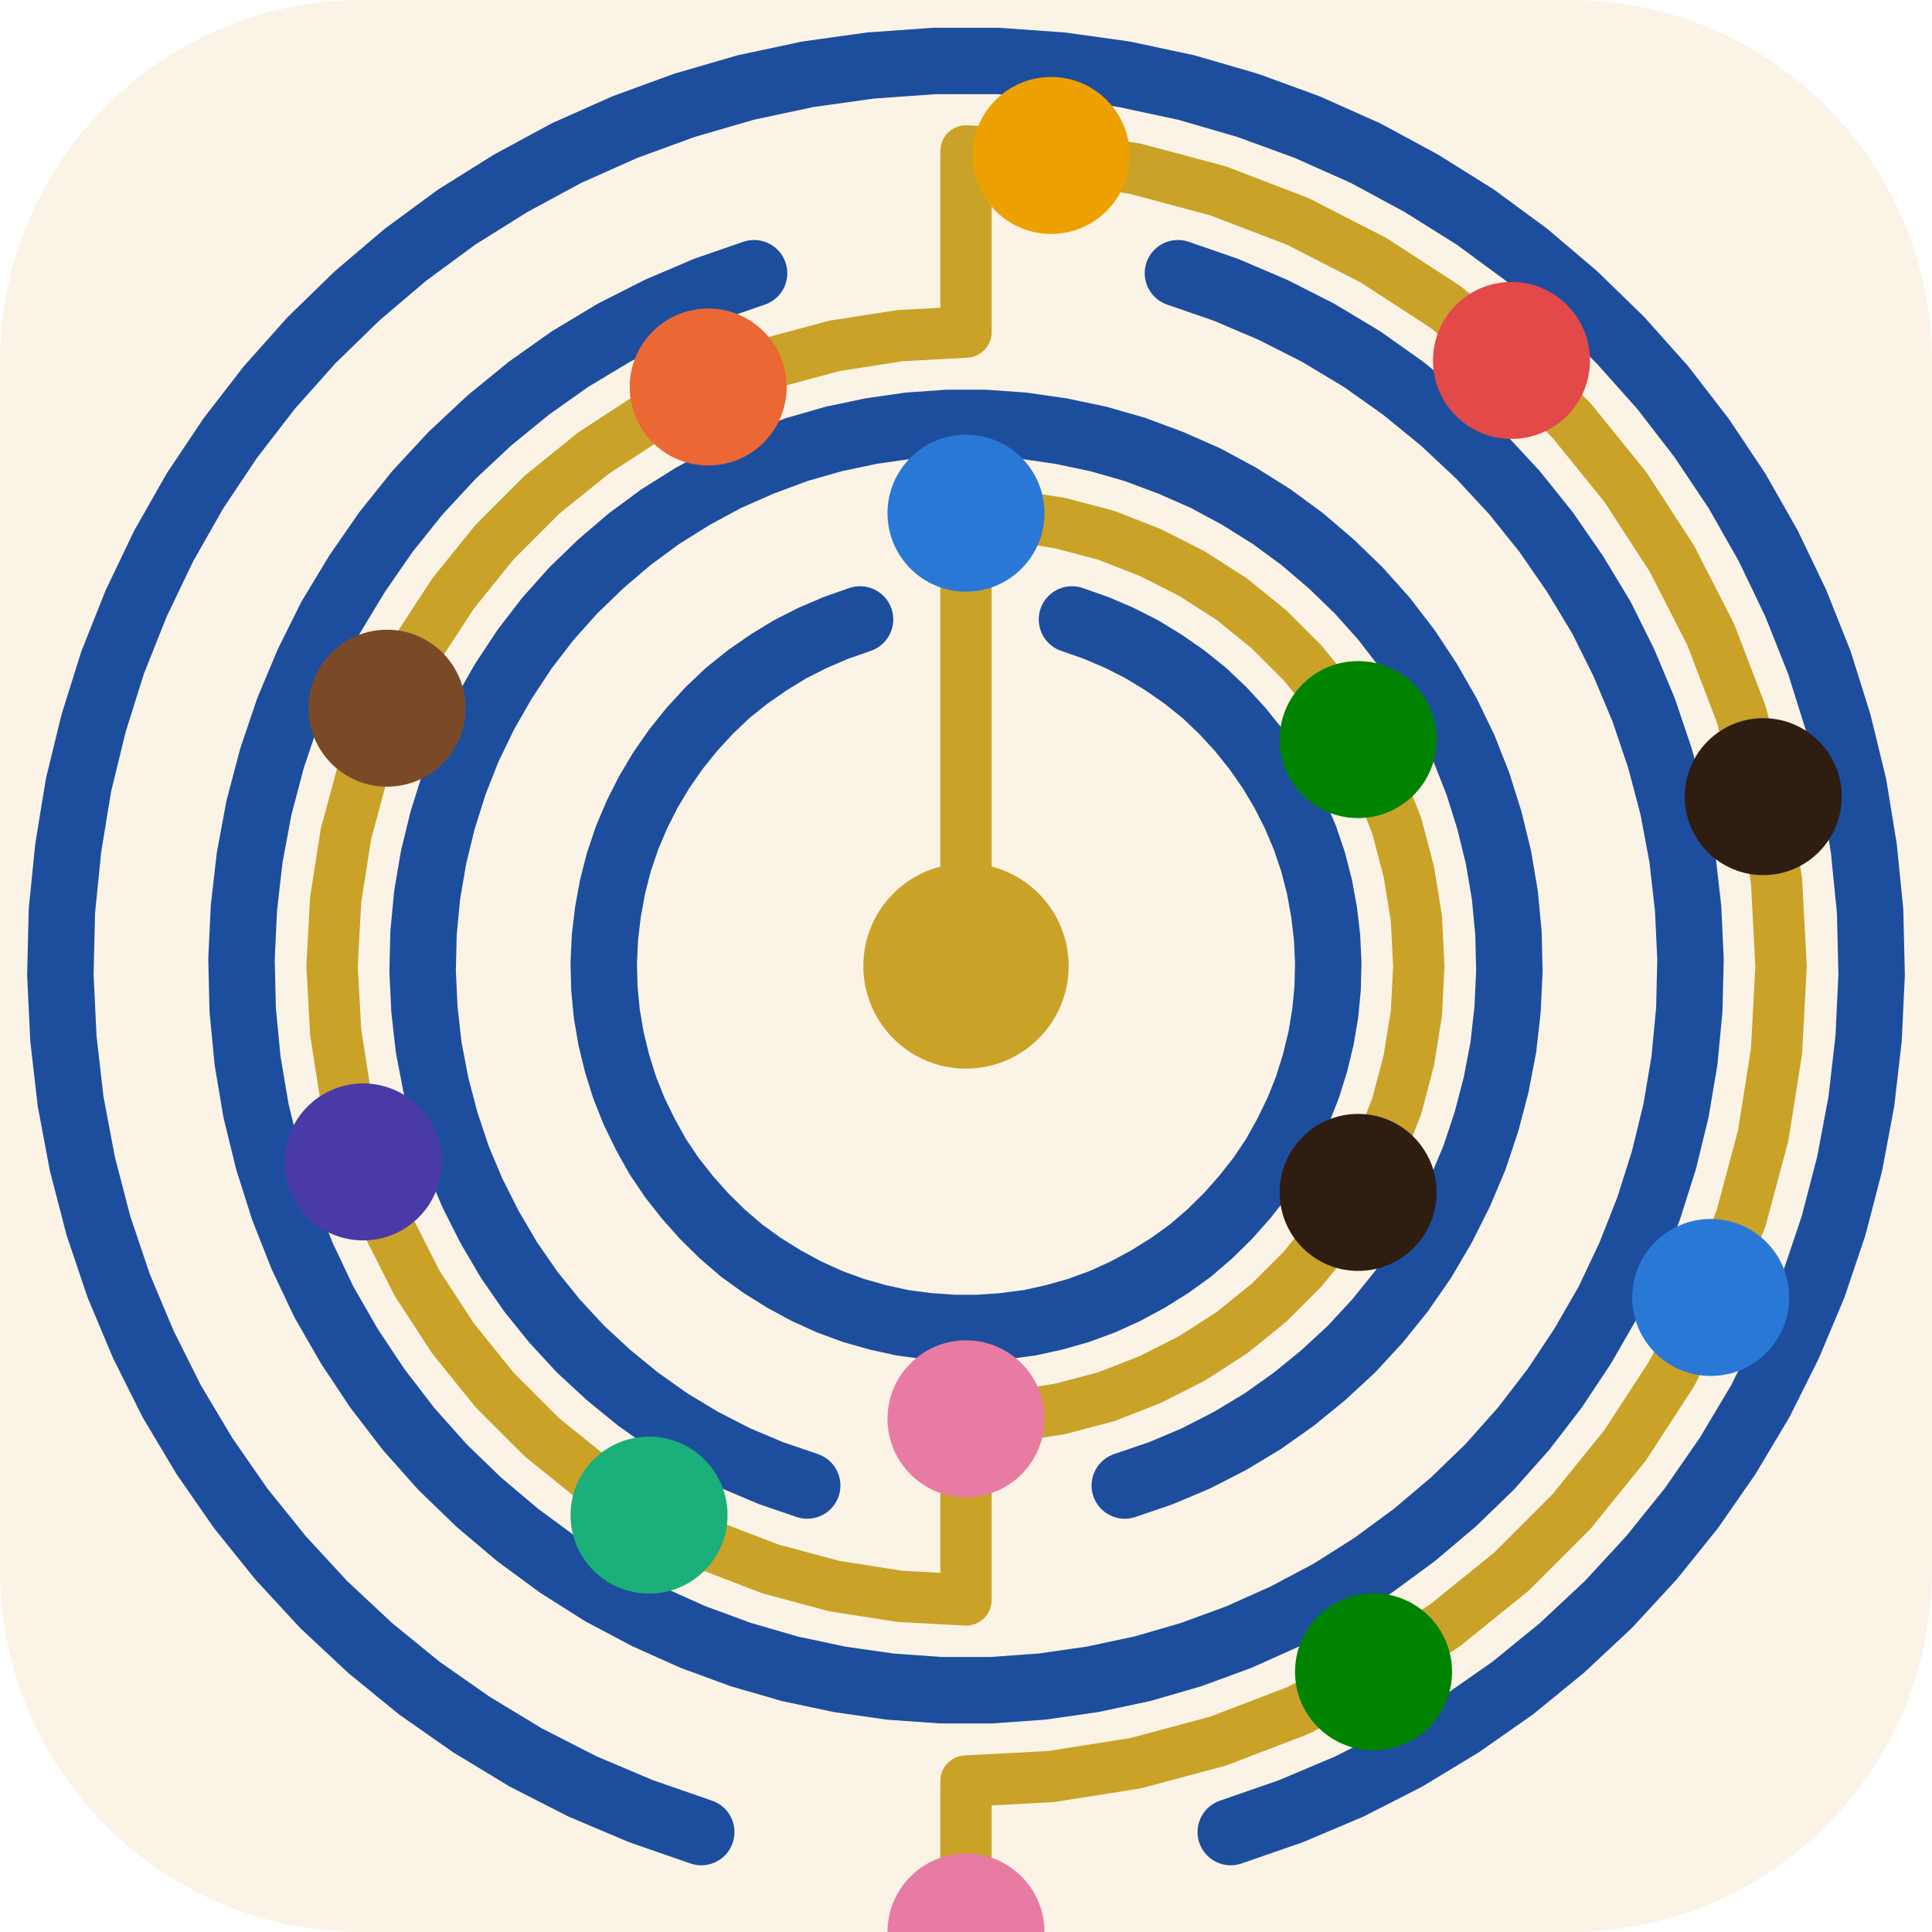
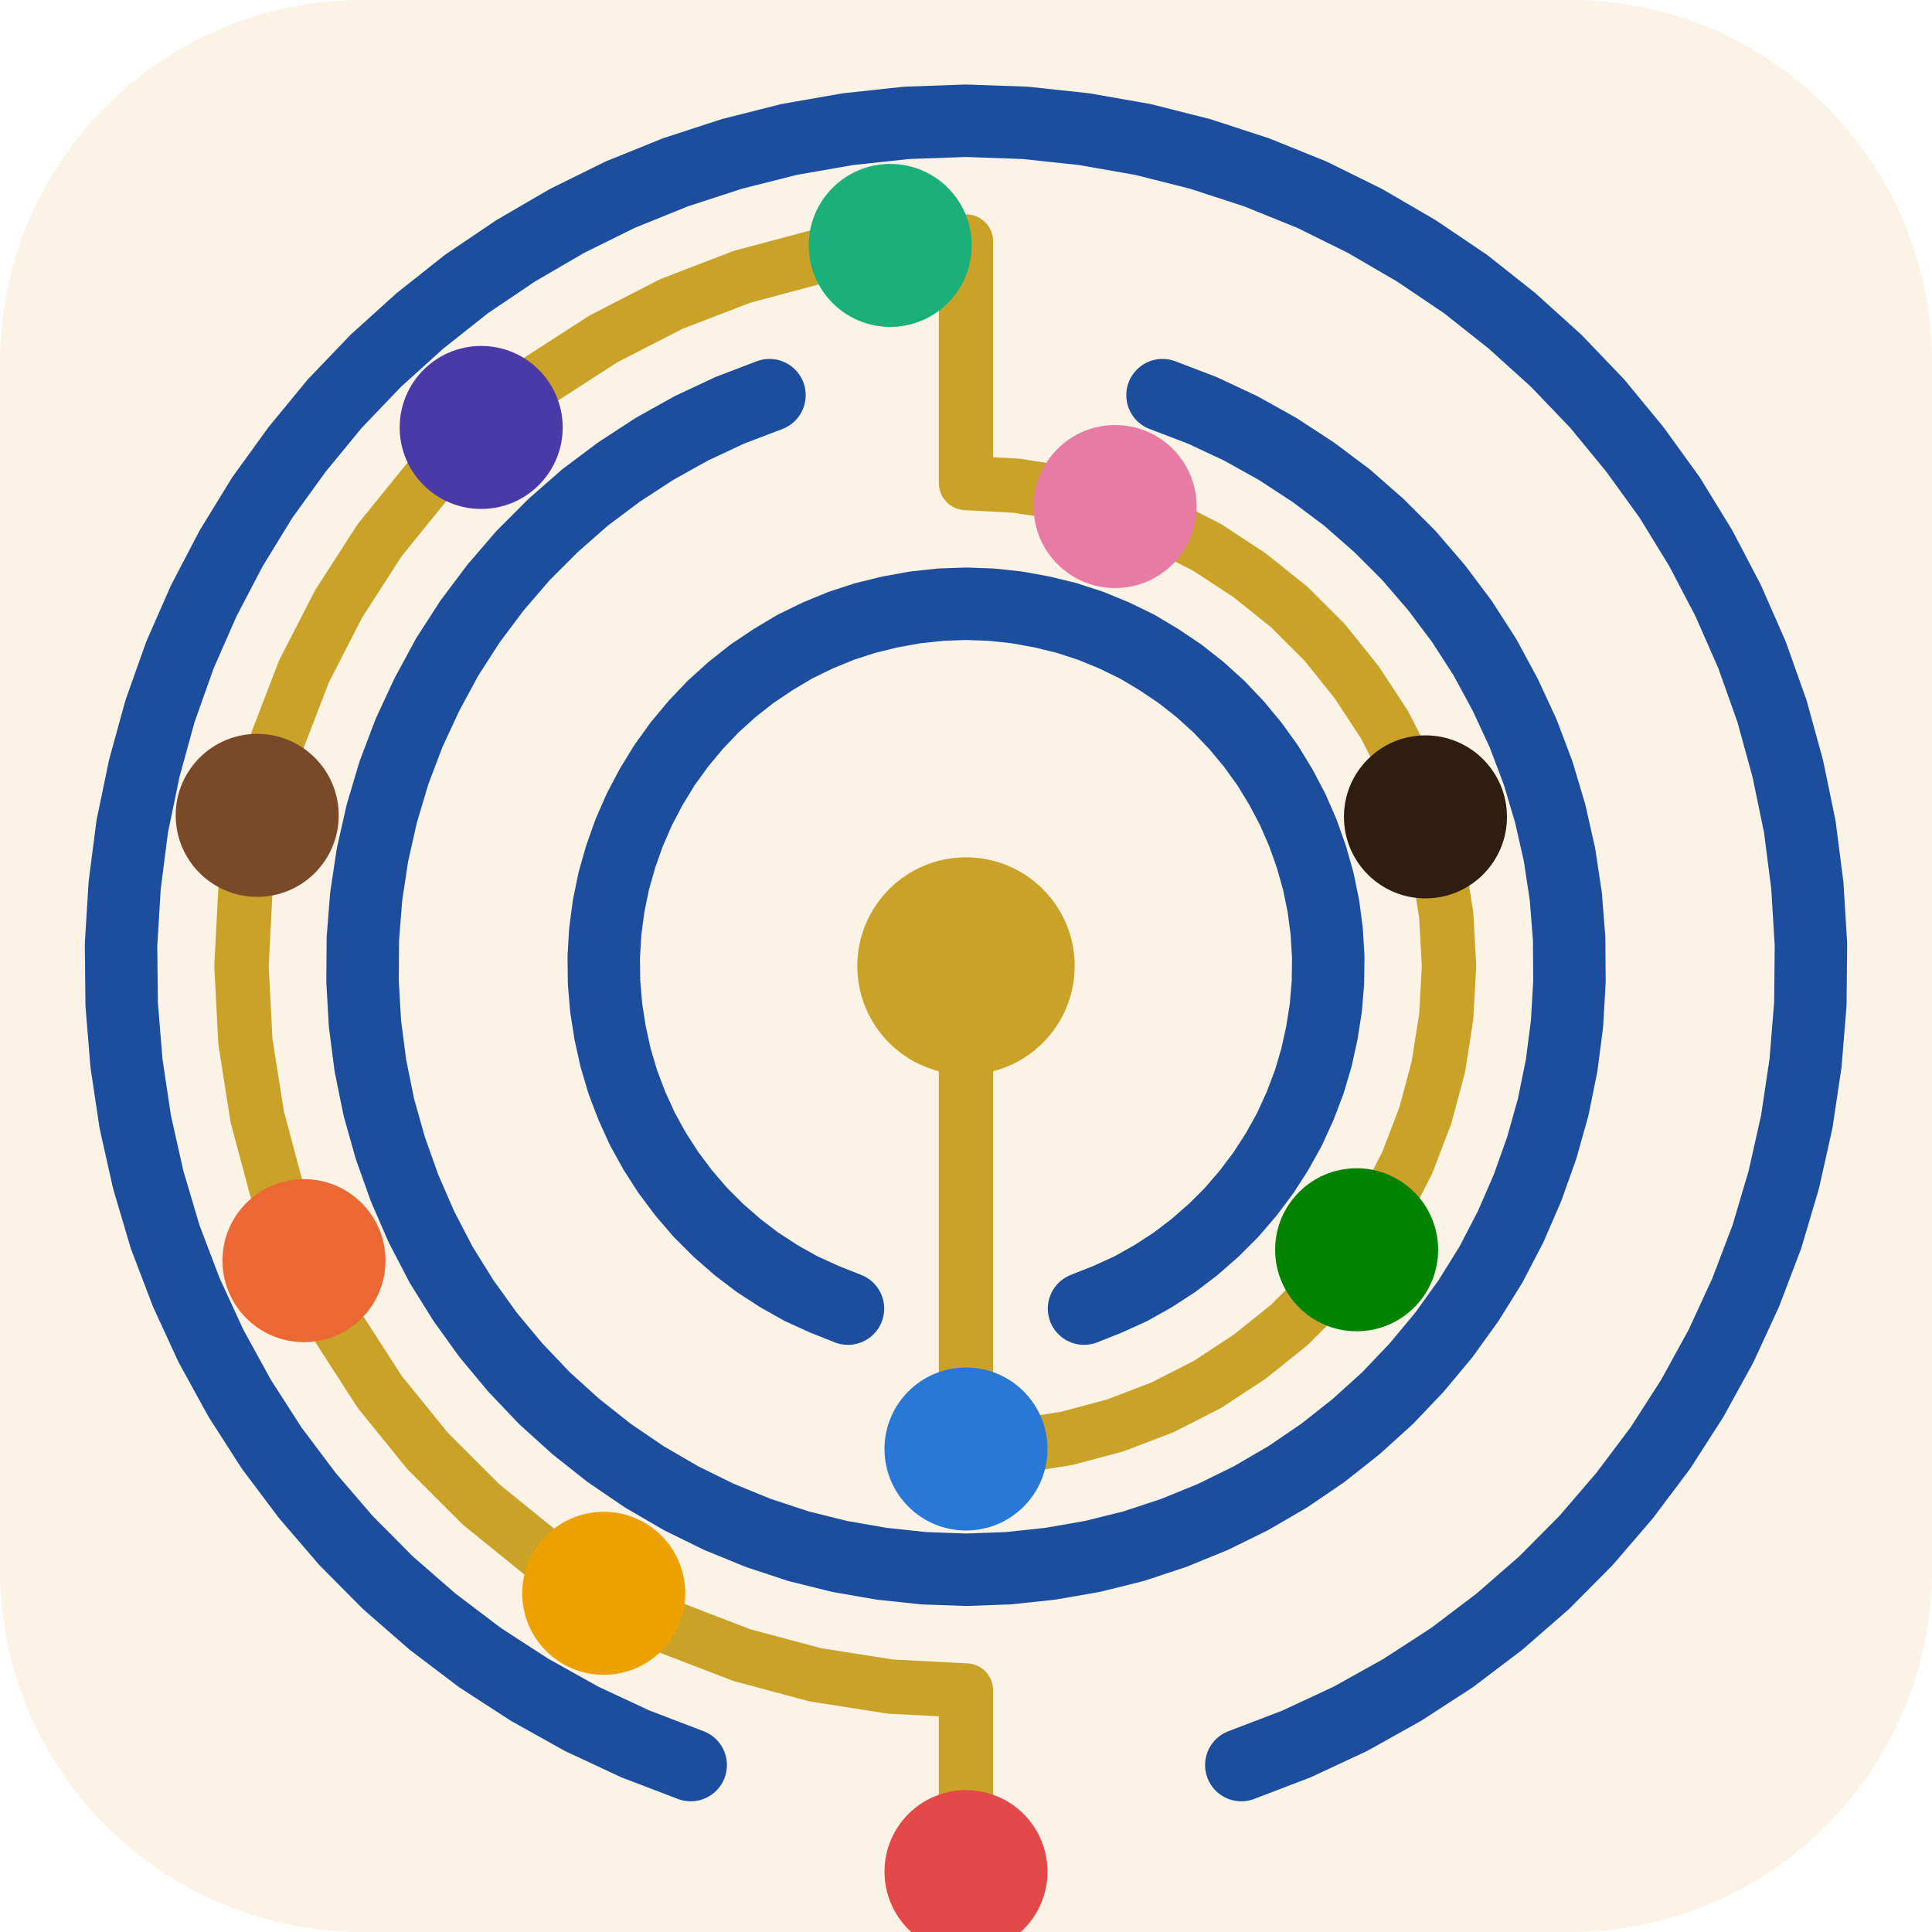
<svg xmlns="http://www.w3.org/2000/svg" viewBox="0 0 64 64">
  <style>
    .mm-bg{fill:#faf3e6}.mm-wall{stroke:#1d4e9e}
    @media (prefers-color-scheme:dark){.mm-bg{fill:#1f1827}.mm-wall{stroke:#8fb0ea}.mm-draw{stroke:#c9a227;stroke-width:0.6}}
  </style>
  <rect class="mm-bg" width="64" height="64" rx="12" />
-   <polyline class="mm-wall" points="35.51,20.52 36.31,20.80 37.08,21.13 37.83,21.51 38.55,21.95 39.24,22.43 39.90,22.96 40.51,23.54 41.08,24.16 41.61,24.82 42.09,25.51 42.52,26.23 42.90,26.98 43.23,27.76 43.50,28.56 43.71,29.38 43.86,30.20 43.96,31.04 44.00,31.88 43.98,32.73 43.90,33.57 43.76,34.40 43.56,35.22 43.31,36.02 43.00,36.80 42.63,37.56 42.22,38.30 41.75,39.00 41.23,39.66 40.67,40.29 40.07,40.88 39.43,41.43 38.75,41.92 38.03,42.37 37.29,42.77 36.52,43.12 35.73,43.41 34.92,43.64 34.10,43.82 33.26,43.93 32.42,43.99 31.58,43.99 30.74,43.93 29.90,43.82 29.08,43.64 28.27,43.41 27.48,43.12 26.71,42.77 25.97,42.37 25.25,41.92 24.57,41.43 23.93,40.88 23.33,40.29 22.77,39.66 22.25,39.00 21.78,38.30 21.37,37.56 21.00,36.80 20.69,36.02 20.44,35.22 20.24,34.40 20.10,33.57 20.02,32.73 20.00,31.88 20.04,31.04 20.14,30.20 20.29,29.38 20.50,28.56 20.77,27.76 21.10,26.98 21.48,26.23 21.91,25.51 22.39,24.82 22.92,24.16 23.49,23.54 24.10,22.96 24.76,22.43 25.45,21.95 26.17,21.51 26.92,21.13 27.69,20.80 28.49,20.52" fill="none" stroke-width="2.2" stroke-linecap="round" stroke-linejoin="round" />
-   <polyline class="mm-wall" points="26.74,49.21 25.54,48.80 24.38,48.31 23.25,47.73 22.17,47.08 21.14,46.35 20.16,45.55 19.23,44.69 18.37,43.76 17.58,42.78 16.86,41.74 16.22,40.65 15.65,39.52 15.16,38.36 14.76,37.16 14.44,35.94 14.20,34.69 14.06,33.44 14.00,32.17 14.03,30.91 14.15,29.65 14.36,28.41 14.66,27.18 15.04,25.97 15.50,24.80 16.05,23.66 16.68,22.56 17.38,21.50 18.15,20.50 18.99,19.56 19.90,18.68 20.86,17.86 21.88,17.11 22.95,16.44 24.06,15.84 25.22,15.33 26.40,14.89 27.62,14.54 28.86,14.28 30.11,14.10 31.37,14.01 32.63,14.01 33.89,14.10 35.14,14.28 36.38,14.54 37.60,14.89 38.78,15.33 39.94,15.84 41.05,16.44 42.12,17.11 43.14,17.86 44.10,18.68 45.01,19.56 45.85,20.50 46.62,21.50 47.32,22.56 47.95,23.66 48.50,24.80 48.96,25.97 49.34,27.18 49.64,28.41 49.85,29.65 49.97,30.91 50.00,32.17 49.94,33.44 49.80,34.69 49.56,35.94 49.24,37.16 48.84,38.36 48.35,39.52 47.78,40.65 47.14,41.74 46.42,42.78 45.63,43.76 44.77,44.69 43.84,45.55 42.86,46.35 41.83,47.08 40.75,47.73 39.62,48.31 38.46,48.80 37.26,49.21" fill="none" stroke-width="2.2" stroke-linecap="round" stroke-linejoin="round" />
-   <polyline class="mm-wall" points="39.02,9.05 40.61,9.60 42.16,10.26 43.66,11.02 45.11,11.89 46.48,12.86 47.79,13.93 49.02,15.08 50.17,16.32 51.22,17.63 52.18,19.02 53.05,20.46 53.80,21.97 54.45,23.52 54.99,25.12 55.42,26.75 55.73,28.41 55.92,30.08 56.00,31.77 55.96,33.45 55.80,35.13 55.52,36.79 55.12,38.43 54.61,40.04 53.99,41.61 53.27,43.13 52.43,44.59 51.50,45.99 50.47,47.33 49.35,48.59 48.14,49.76 46.85,50.85 45.49,51.85 44.07,52.75 42.58,53.54 41.04,54.23 39.46,54.81 37.84,55.28 36.19,55.63 34.52,55.87 32.84,55.99 31.16,55.99 29.48,55.87 27.81,55.63 26.16,55.28 24.54,54.81 22.96,54.23 21.42,53.54 19.93,52.75 18.51,51.85 17.15,50.85 15.86,49.76 14.65,48.59 13.53,47.33 12.50,45.99 11.57,44.59 10.73,43.13 10.01,41.61 9.39,40.04 8.88,38.43 8.48,36.79 8.20,35.13 8.04,33.45 8.00,31.77 8.08,30.08 8.27,28.41 8.58,26.75 9.01,25.12 9.55,23.52 10.20,21.97 10.95,20.46 11.82,19.02 12.78,17.63 13.83,16.32 14.98,15.08 16.21,13.93 17.52,12.86 18.89,11.89 20.34,11.02 21.84,10.26 23.39,9.60 24.98,9.05" fill="none" stroke-width="2.2" stroke-linecap="round" stroke-linejoin="round" />
-   <polyline class="mm-wall" points="23.23,60.69 21.24,60.00 19.30,59.18 17.42,58.22 15.62,57.13 13.89,55.92 12.26,54.59 10.72,53.15 9.29,51.60 7.97,49.96 6.77,48.23 5.69,46.42 4.75,44.54 3.93,42.59 3.26,40.60 2.73,38.56 2.34,36.49 2.10,34.40 2.00,32.29 2.05,30.18 2.26,28.09 2.60,26.01 3.10,23.96 3.73,21.95 4.51,19.99 5.42,18.09 6.46,16.26 7.63,14.51 8.92,12.84 10.32,11.27 11.83,9.80 13.43,8.44 15.13,7.19 16.92,6.07 18.77,5.07 20.70,4.21 22.67,3.49 24.70,2.90 26.76,2.46 28.84,2.17 30.95,2.02 33.05,2.02 35.16,2.17 37.24,2.46 39.30,2.90 41.33,3.49 43.30,4.21 45.23,5.07 47.08,6.07 48.87,7.19 50.57,8.44 52.17,9.80 53.68,11.27 55.08,12.84 56.37,14.51 57.54,16.26 58.58,18.09 59.49,19.99 60.27,21.95 60.90,23.96 61.40,26.01 61.74,28.09 61.95,30.18 62.00,32.29 61.90,34.40 61.66,36.49 61.27,38.56 60.74,40.60 60.07,42.59 59.25,44.54 58.31,46.42 57.23,48.23 56.03,49.96 54.71,51.60 53.28,53.15 51.74,54.59 50.11,55.92 48.38,57.13 46.58,58.22 44.70,59.18 42.76,60.00 40.77,60.69" fill="none" stroke-width="2.2" stroke-linecap="round" stroke-linejoin="round" />
-   <polyline class="mm-thread" points="32.00,32.00 32.00,17.00 32.00,17.00 33.57,17.08 35.12,17.33 36.64,17.73 38.10,18.30 39.50,19.01 40.82,19.86 42.04,20.85 43.15,21.96 44.14,23.18 44.99,24.50 45.70,25.90 46.27,27.36 46.67,28.88 46.92,30.43 47.00,32.00 46.92,33.57 46.67,35.12 46.27,36.64 45.70,38.10 44.99,39.50 44.14,40.82 43.15,42.04 42.04,43.15 40.82,44.14 39.50,44.99 38.10,45.70 36.64,46.27 35.12,46.67 33.57,46.92 32.00,47.00 32.00,53.00 32.00,53.00 29.80,52.88 27.63,52.54 25.51,51.97 23.46,51.18 21.50,50.19 19.66,48.99 17.95,47.61 16.39,46.05 15.01,44.34 13.81,42.50 12.82,40.54 12.03,38.49 11.46,36.37 11.12,34.20 11.00,32.00 11.12,29.80 11.46,27.63 12.03,25.51 12.82,23.46 13.81,21.50 15.01,19.66 16.39,17.95 17.95,16.39 19.66,15.01 21.50,13.81 23.46,12.82 25.51,12.03 27.63,11.46 29.80,11.12 32.00,11.00 32.00,5.00 32.00,5.00 34.82,5.15 37.61,5.59 40.34,6.32 42.98,7.33 45.50,8.62 47.87,10.16 50.07,11.94 52.06,13.93 53.84,16.13 55.38,18.50 56.67,21.02 57.68,23.66 58.41,26.39 58.85,29.18 59.00,32.00 58.85,34.82 58.41,37.61 57.68,40.34 56.67,42.98 55.38,45.50 53.84,47.87 52.06,50.07 50.07,52.06 47.87,53.84 45.50,55.38 42.98,56.67 40.34,57.68 37.61,58.41 34.82,58.85 32.00,59.00 32.00,64.00" fill="none" stroke="#c9a227" stroke-width="1.7" stroke-linecap="round" stroke-linejoin="round" />
-   <circle cx="32.00" cy="17.00" r="2.6" fill="#2a78d6" />
-   <circle cx="44.99" cy="24.50" r="2.6" fill="#008300" />
-   <circle class="mm-draw" cx="44.99" cy="39.50" r="2.6" fill="#2e1d10" />
-   <circle cx="32.00" cy="47.00" r="2.6" fill="#e87ba4" />
-   <circle cx="21.50" cy="50.19" r="2.6" fill="#1baf7a" />
-   <circle cx="12.03" cy="38.49" r="2.6" fill="#4a3aa7" />
-   <circle class="mm-draw" cx="12.82" cy="23.46" r="2.6" fill="#7a4a28" />
-   <circle cx="23.46" cy="12.82" r="2.6" fill="#eb6834" />
-   <circle cx="34.82" cy="5.15" r="2.6" fill="#eda100" />
-   <circle cx="50.07" cy="11.94" r="2.6" fill="#e34948" />
-   <circle class="mm-draw" cx="58.41" cy="26.39" r="2.6" fill="#2e1d10" />
-   <circle cx="56.67" cy="42.98" r="2.6" fill="#2a78d6" />
-   <circle cx="45.50" cy="55.38" r="2.6" fill="#008300" />
-   <circle cx="32.00" cy="64.00" r="2.6" fill="#e87ba4" />
-   <circle cx="32" cy="32" r="3.4" fill="#c9a227" />
+   <polyline class="mm-wall" points="28.09,43.35 27.31,43.04 26.54,42.69 25.81,42.28 25.10,41.82 24.43,41.31 23.79,40.75 23.20,40.16 22.65,39.52 22.14,38.84 21.69,38.14 21.28,37.40 20.93,36.63 20.63,35.84 20.39,35.03 20.21,34.21 20.08,33.38 20.01,32.54 20.00,31.70 20.05,30.86 20.16,30.02 20.33,29.19 20.56,28.38 20.84,27.59 21.18,26.81 21.57,26.07 22.01,25.35 22.50,24.67 23.04,24.02 23.62,23.41 24.25,22.84 24.91,22.32 25.61,21.85 26.33,21.42 27.09,21.05 27.87,20.73 28.67,20.47 29.49,20.27 30.32,20.12 31.16,20.03 32.00,20.00 32.84,20.03 33.68,20.12 34.51,20.27 35.33,20.47 36.13,20.73 36.91,21.05 37.67,21.42 38.39,21.85 39.09,22.32 39.75,22.84 40.38,23.41 40.96,24.02 41.50,24.67 41.99,25.35 42.43,26.07 42.82,26.81 43.16,27.59 43.44,28.38 43.67,29.19 43.84,30.02 43.95,30.86 44.00,31.70 43.99,32.54 43.92,33.38 43.79,34.21 43.61,35.03 43.37,35.84 43.07,36.63 42.72,37.40 42.31,38.14 41.86,38.84 41.35,39.52 40.80,40.16 40.21,40.75 39.57,41.31 38.90,41.82 38.19,42.28 37.46,42.69 36.69,43.04 35.91,43.35" fill="none" stroke-width="2.4" stroke-linecap="round" stroke-linejoin="round" />
+   <polyline class="mm-wall" points="38.51,13.09 39.82,13.59 41.10,14.19 42.32,14.87 43.50,15.64 44.62,16.48 45.68,17.41 46.67,18.40 47.59,19.47 48.43,20.59 49.19,21.77 49.86,23.01 50.45,24.28 50.95,25.60 51.35,26.94 51.66,28.31 51.87,29.70 51.98,31.10 51.99,32.51 51.91,33.91 51.73,35.30 51.45,36.68 51.07,38.03 50.60,39.35 50.04,40.64 49.39,41.89 48.65,43.08 47.83,44.22 46.93,45.30 45.96,46.32 44.92,47.26 43.82,48.13 42.66,48.92 41.44,49.63 40.18,50.25 38.88,50.78 37.55,51.22 36.18,51.56 34.80,51.80 33.40,51.95 32.00,52.00 30.60,51.95 29.20,51.80 27.82,51.56 26.45,51.22 25.12,50.78 23.82,50.25 22.56,49.63 21.34,48.92 20.18,48.13 19.08,47.26 18.04,46.32 17.07,45.30 16.17,44.22 15.35,43.08 14.61,41.89 13.96,40.64 13.40,39.35 12.93,38.03 12.55,36.68 12.27,35.30 12.09,33.91 12.01,32.51 12.02,31.10 12.13,29.70 12.34,28.31 12.65,26.94 13.05,25.60 13.55,24.28 14.14,23.01 14.81,21.77 15.57,20.59 16.41,19.47 17.33,18.40 18.32,17.41 19.38,16.48 20.50,15.64 21.68,14.87 22.90,14.19 24.18,13.59 25.49,13.09" fill="none" stroke-width="2.4" stroke-linecap="round" stroke-linejoin="round" />
+   <polyline class="mm-wall" points="22.88,58.47 21.05,57.77 19.27,56.94 17.55,55.98 15.90,54.91 14.33,53.72 12.85,52.43 11.46,51.03 10.18,49.54 9.00,47.97 7.94,46.32 6.99,44.59 6.17,42.81 5.47,40.97 4.91,39.08 4.48,37.16 4.19,35.22 4.03,33.26 4.01,31.29 4.13,29.33 4.38,27.38 4.78,25.45 5.30,23.56 5.96,21.70 6.75,19.90 7.66,18.16 8.69,16.48 9.84,14.89 11.09,13.37 12.45,11.95 13.91,10.63 15.45,9.41 17.08,8.31 18.78,7.32 20.54,6.45 22.37,5.71 24.24,5.10 26.14,4.62 28.08,4.28 30.03,4.07 32.00,4.00 33.97,4.07 35.92,4.28 37.86,4.62 39.76,5.10 41.63,5.71 43.46,6.45 45.22,7.32 46.92,8.31 48.55,9.41 50.09,10.63 51.55,11.95 52.91,13.37 54.16,14.89 55.31,16.48 56.34,18.16 57.25,19.90 58.04,21.70 58.70,23.56 59.22,25.45 59.62,27.38 59.87,29.33 59.99,31.29 59.97,33.26 59.81,35.22 59.52,37.16 59.09,39.08 58.53,40.97 57.83,42.81 57.01,44.59 56.06,46.32 55.00,47.97 53.82,49.54 52.54,51.03 51.15,52.43 49.67,53.72 48.10,54.91 46.45,55.98 44.73,56.94 42.95,57.77 41.12,58.47" fill="none" stroke-width="2.4" stroke-linecap="round" stroke-linejoin="round" />
+   <polyline class="mm-thread" points="32.00,32.00 32.00,48.00 32.00,48.00 33.67,47.91 35.33,47.65 36.94,47.22 38.51,46.62 40.00,45.86 41.40,44.94 42.71,43.89 43.89,42.71 44.94,41.40 45.86,40.00 46.62,38.51 47.22,36.94 47.65,35.33 47.91,33.67 48.00,32.00 47.91,30.33 47.65,28.67 47.22,27.06 46.62,25.49 45.86,24.00 44.94,22.60 43.89,21.29 42.71,20.11 41.40,19.06 40.00,18.14 38.51,17.38 36.94,16.78 35.33,16.35 33.67,16.09 32.00,16.00 32.00,8.00 32.00,8.00 29.49,8.13 27.01,8.52 24.58,9.17 22.24,10.07 20.00,11.22 17.89,12.58 15.94,14.16 14.16,15.94 12.58,17.89 11.22,20.00 10.07,22.24 9.17,24.58 8.52,27.01 8.13,29.49 8.00,32.00 8.13,34.51 8.52,36.99 9.17,39.42 10.07,41.76 11.22,44.00 12.58,46.11 14.16,48.06 15.94,49.84 17.89,51.42 20.00,52.78 22.24,53.93 24.58,54.83 27.01,55.48 29.49,55.87 32.00,56.00 32.00,62.00" fill="none" stroke="#c9a227" stroke-width="1.8" stroke-linecap="round" stroke-linejoin="round" />
+   <circle cx="32.00" cy="48.00" r="2.7" fill="#2a78d6" />
+   <circle cx="44.94" cy="41.40" r="2.7" fill="#008300" />
+   <circle class="mm-draw" cx="47.22" cy="27.06" r="2.7" fill="#2e1d10" />
+   <circle cx="36.94" cy="16.78" r="2.7" fill="#e87ba4" />
+   <circle cx="29.49" cy="8.13" r="2.7" fill="#1baf7a" />
+   <circle cx="15.94" cy="14.16" r="2.7" fill="#4a3aa7" />
+   <circle class="mm-draw" cx="8.52" cy="27.01" r="2.7" fill="#7a4a28" />
+   <circle cx="10.07" cy="41.76" r="2.7" fill="#eb6834" />
+   <circle cx="20.00" cy="52.78" r="2.7" fill="#eda100" />
+   <circle cx="32.00" cy="62.00" r="2.7" fill="#e34948" />
+   <circle cx="32" cy="32" r="3.6" fill="#c9a227" />
</svg>
